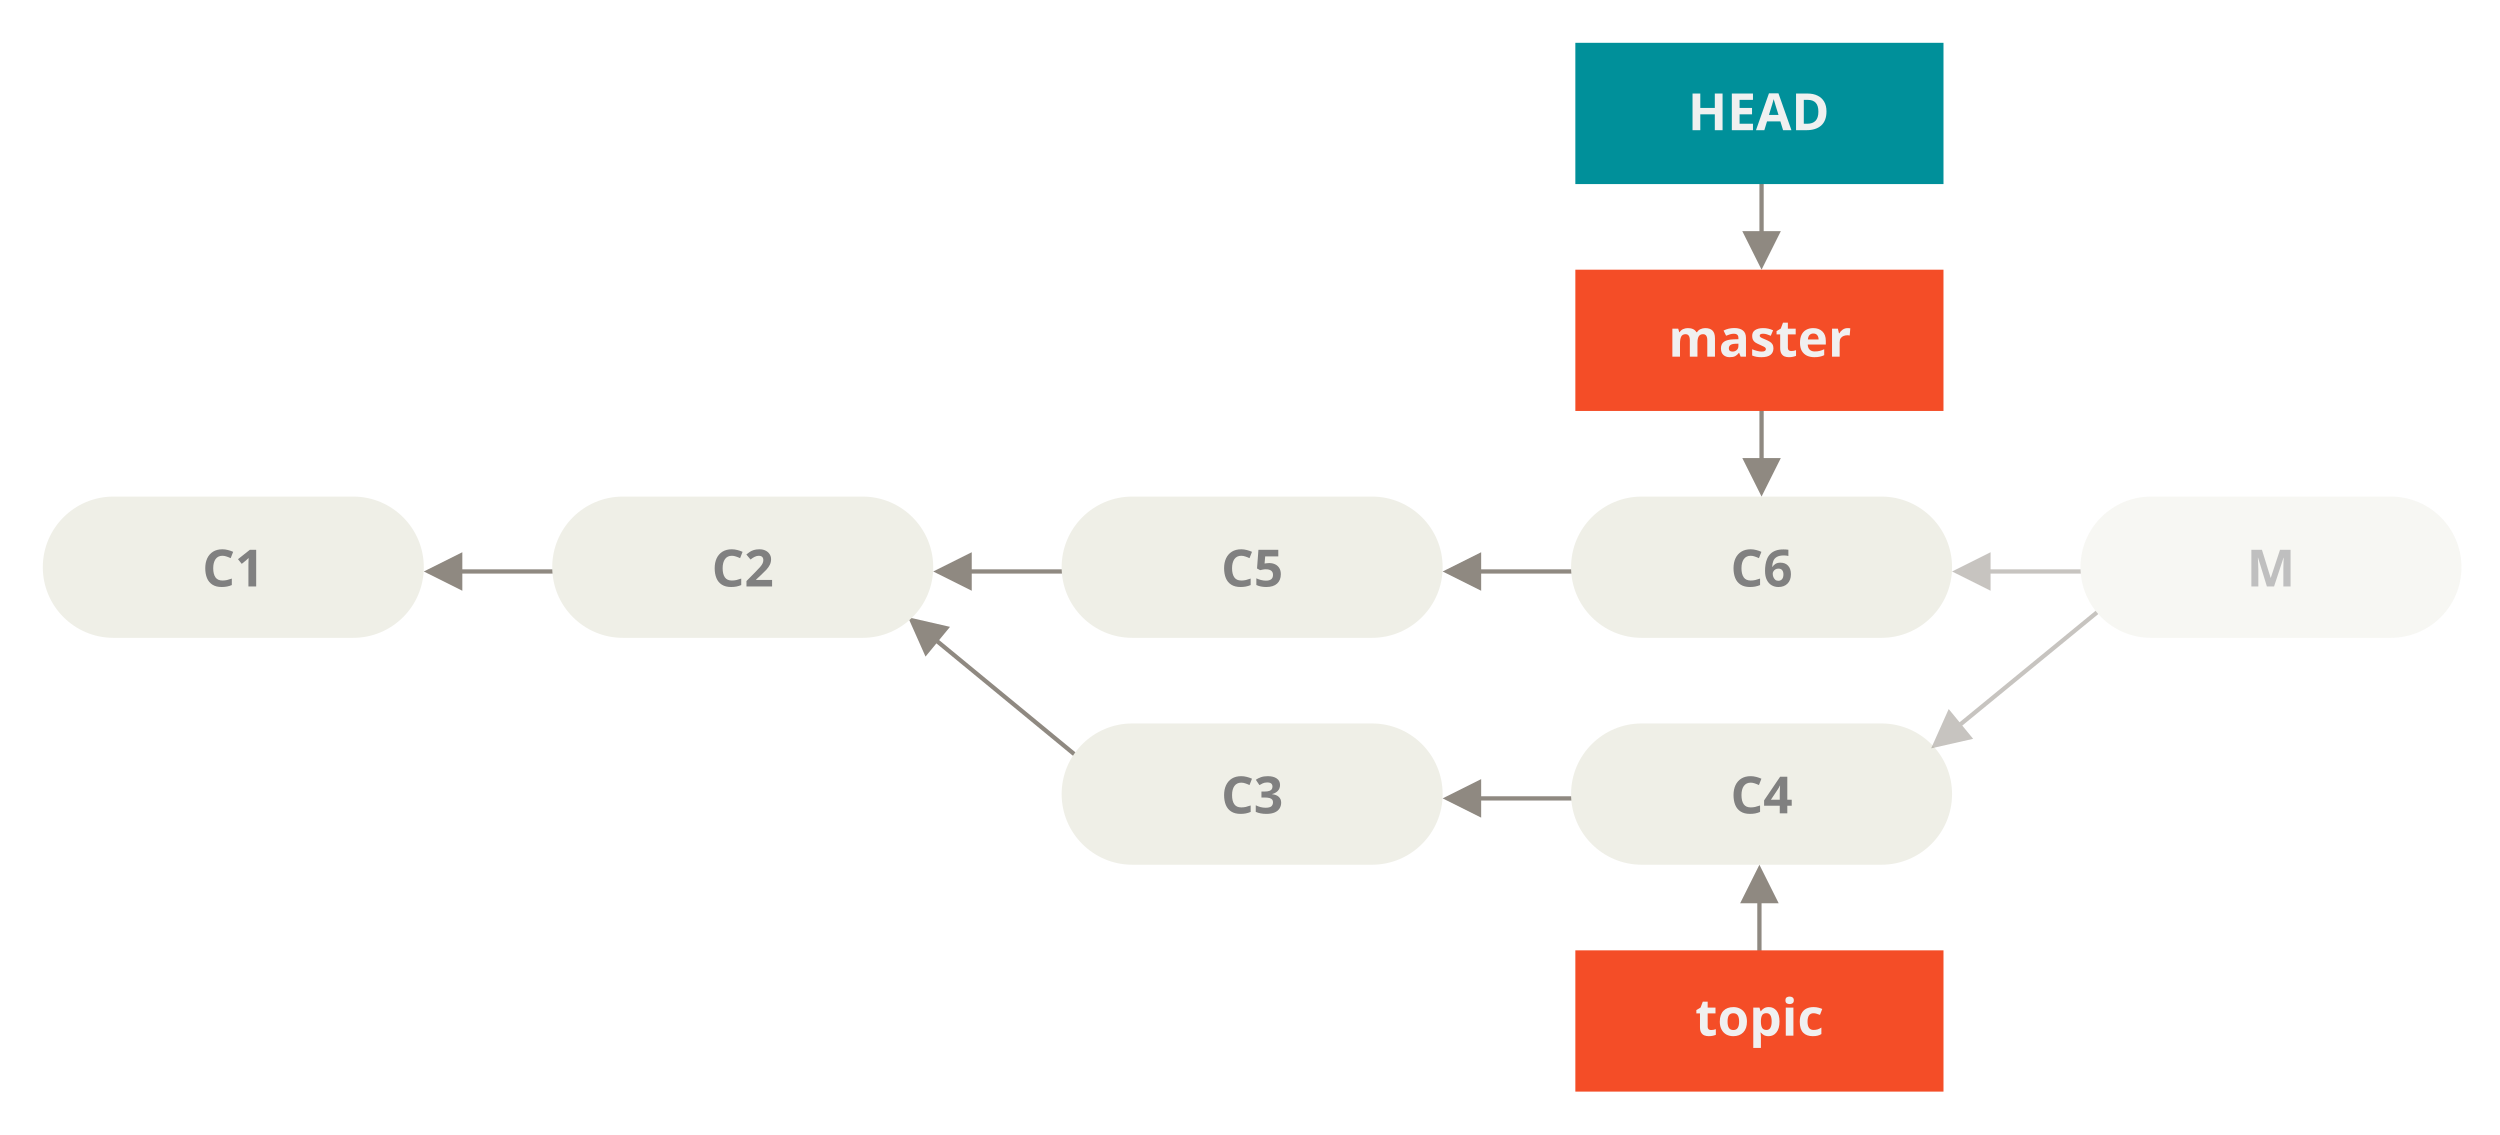
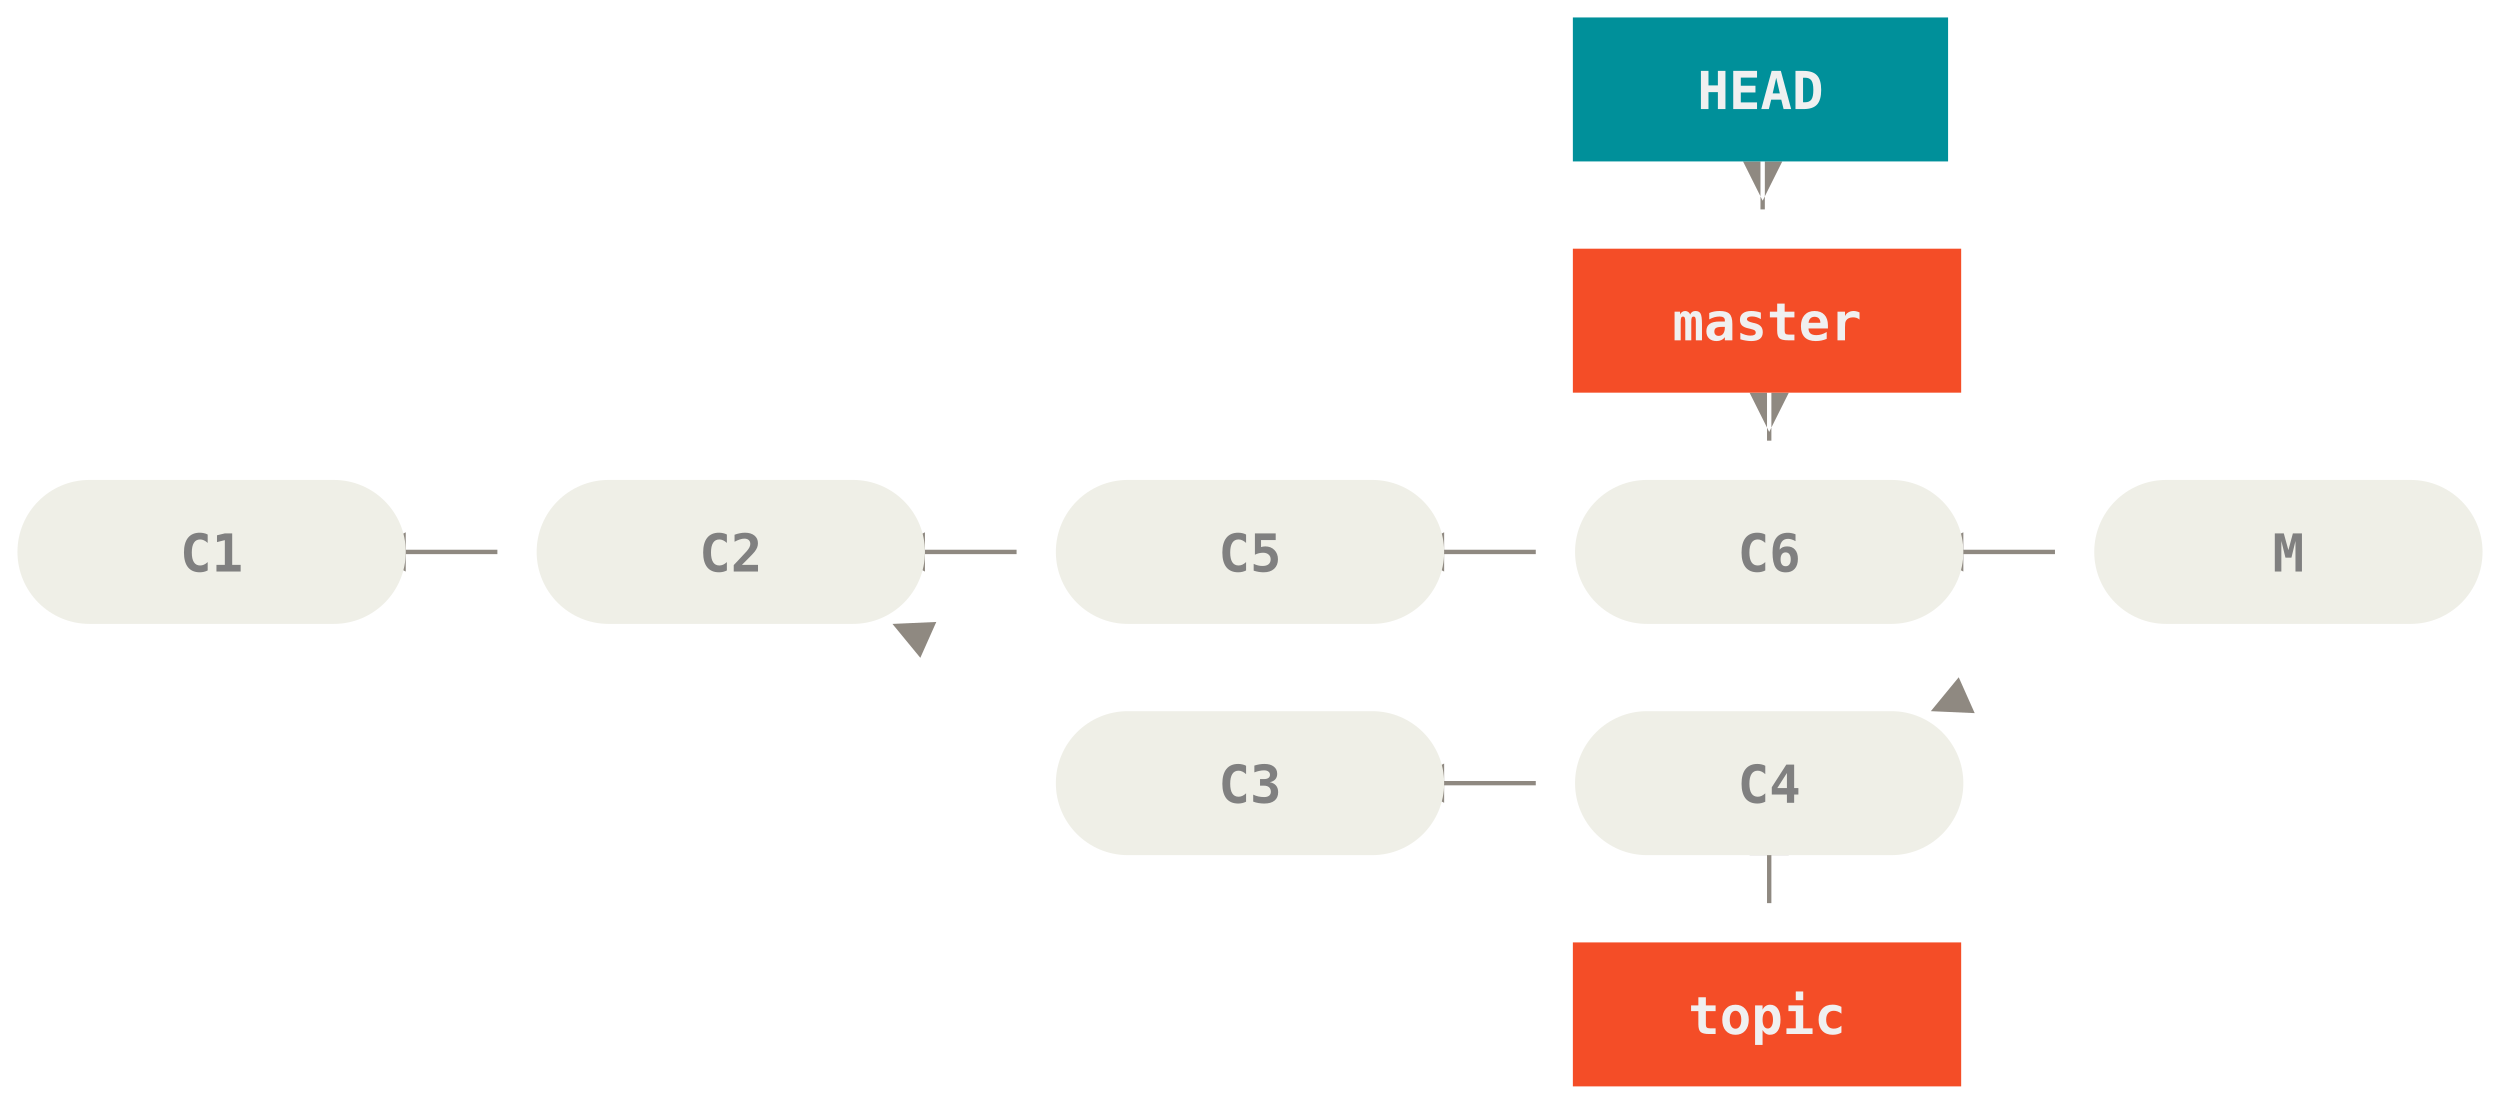
- <svg xmlns="http://www.w3.org/2000/svg" id="svg31407" version="1.1" viewBox="0 0 584 265">
-   <g id="07---Undo-Merge-(reset)" fill="none" fill-rule="evenodd">
-     <g id="brown" transform="translate(10 116)">
-       <rect id="Rectangle-1" width="89" height="33" rx="16.5" fill="#EFEFE7" fill-rule="evenodd" />
-       <text id="C6" fill="#979797" font-family="Source Code Pro" font-size="12px" font-weight="700" text-anchor="middle">
-         <tspan id="tspan31313" x="44.5" y="21" fill="#808080">C1</tspan>
-       </text>
-     </g>
-     <path id="Line-3" d="m219.38 149.52 44.825 36.914-.636.772-44.825-36.914-2.543 3.088-4.087-9.195 9.808 2.248-2.543 3.088z" fill="#8F8981" fill-rule="nonzero" />
-     <g id="Line-+-brown-2" transform="translate(99 116)">
-       <path id="Line" d="m9 17h37v1h-37v4l-9-4.5 9-4.5v4z" fill="#8F8981" fill-rule="nonzero" />
-       <g id="g31325" transform="translate(30)">
-         <rect id="rect31319" width="89" height="33" rx="16.5" fill="#EFEFE7" fill-rule="evenodd" />
-         <text id="text31323" fill="#979797" font-family="Source Code Pro" font-size="12px" font-weight="700" text-anchor="middle">
-           <tspan id="tspan31321" x="44.5" y="21" fill="#808080">C2</tspan>
-         </text>
-       </g>
-     </g>
-     <g id="Line-+-brown-3" transform="translate(218 116)">
-       <path id="path31328" d="m9 17h37v1h-37v4l-9-4.5 9-4.5v4z" fill="#8F8981" fill-rule="nonzero" />
-       <g id="g31336" transform="translate(30)">
-         <rect id="rect31330" width="89" height="33" rx="16.5" fill="#EFEFE7" fill-rule="evenodd" />
-         <text id="text31334" fill="#979797" font-family="Source Code Pro" font-size="12px" font-weight="700" text-anchor="middle">
-           <tspan id="tspan31332" x="44.5" y="21" fill="#808080">C5</tspan>
-         </text>
-       </g>
-     </g>
-     <g id="g31345" transform="translate(248 169)">
-       <rect id="rect31339" width="89" height="33" rx="16.5" fill="#EFEFE7" fill-rule="evenodd" />
-       <text id="text31343" fill="#979797" font-family="Source Code Pro" font-size="12px" font-weight="700" text-anchor="middle">
-         <tspan id="tspan31341" x="44.5" y="21" fill="#808080">C3</tspan>
-       </text>
-     </g>
-     <path id="Line-6" d="m346 186h37v1h-37v4l-9-4.5 9-4.5v4z" fill="#8F8981" fill-rule="nonzero" />
-     <g id="g31354" transform="translate(367 169)">
-       <rect id="rect31348" width="89" height="33" rx="16.5" fill="#EFEFE7" fill-rule="evenodd" />
-       <text id="text31352" fill="#979797" font-family="Source Code Pro" font-size="12px" font-weight="700" text-anchor="middle">
-         <tspan id="tspan31350" x="44.5" y="21" fill="#808080">C4</tspan>
-       </text>
-     </g>
-     <g id="Line-+-brown-4" transform="translate(337 116)">
-       <path id="path31356" d="m9 17h37v1h-37v4l-9-4.5 9-4.5v4z" fill="#8F8981" fill-rule="nonzero" />
-       <g id="g31364" transform="translate(30)">
-         <rect id="rect31358" width="89" height="33" rx="16.5" fill="#EFEFE7" fill-rule="evenodd" />
-         <text id="text31362" fill="#979797" font-family="Source Code Pro" font-size="12px" font-weight="700" text-anchor="middle">
-           <tspan id="tspan31360" x="44.5" y="21" fill="#808080">C6</tspan>
-         </text>
-       </g>
-     </g>
-     <g id="Line-2-+-Line-7-+-brown-5" transform="translate(451 116)" opacity=".5">
-       <path id="Line-2" d="m6.756 52.724 43.814-35.927.634.773-43.814 35.927 2.536 3.093-9.813 2.227 4.106-9.186 2.536 3.093z" fill="#8F8981" fill-rule="nonzero" />
-       <path id="Line-7" d="m14 17h37v1h-37v4l-9-4.5 9-4.5v4z" fill="#8F8981" fill-rule="nonzero" />
-       <g id="g31375" transform="translate(35)">
-         <rect id="rect31369" width="89" height="33" rx="16.5" fill="#EFEFE7" fill-rule="evenodd" />
-         <text id="text31373" fill="#979797" font-family="Source Code Pro" font-size="12px" font-weight="700" text-anchor="middle">
-           <tspan id="tspan31371" x="44.5" y="21" fill="#808080">M</tspan>
-         </text>
-       </g>
-     </g>
-     <g id="Line-4-+-ref-+-Line-4-+-ref-2" transform="translate(368 10)">
-       <g id="Line-4-+-ref" transform="translate(0 53)">
-         <path id="Line-4" d="m43 44v-36h1v36h4l-4.5 9-4.5-9h4z" fill="#8F8981" fill-rule="nonzero" />
-         <g id="ref">
-           <rect id="Rectangle-2" transform="scale(1.0094 1)" width="85.196" height="33" style="fill-rule:evenodd;fill:#f44d27" />
-           <text id="master" transform="translate(.50153 .316)" font-size="12px" font-weight="700" style="fill:#979797;font-family:'Source Code Pro';font-size:12px;font-weight:700;text-anchor:middle">
-             <tspan id="tspan31380" x="42.598" y="20" style="fill:#f0f0f0">master</tspan>
-           </text>
-         </g>
-       </g>
-       <g id="Line-4-+-ref-2">
-         <path id="path31385" d="m43 44v-36h1v36h4l-4.5 9-4.5-9h4z" fill="#8F8981" fill-rule="nonzero" />
-         <g id="symref">
-           <rect id="rect31387" width="86" height="33" fill="#00909A" fill-rule="evenodd" />
-           <text id="text31391" transform="translate(-.17034 .412)" font-size="12px" font-weight="700" style="fill:#979797;font-family:'Source Code Pro';font-size:12px;font-weight:700;text-anchor:middle">
-             <tspan id="tspan31389" x="43" y="20" style="fill:#f0f0f0">HEAD</tspan>
-           </text>
-         </g>
-       </g>
-     </g>
-     <g id="Line-5-+-ref-2" transform="translate(368 202)">
-       <path id="Line-5" transform="matrix(1 0 0 -1 -.5 45)" d="m43 36v-36h1v36h4l-4.5 9-4.5-9z" style="fill-rule:nonzero;fill:#8f8981" />
-       <g id="g31403" transform="translate(0 20)">
-         <rect id="rect31397" transform="scale(.81132 1)" width="106" height="33" style="fill-rule:evenodd;fill:#f44d27" />
-         <text id="text31401" transform="translate(-9.9783 -.074)" font-size="12px" font-weight="700" style="fill:#979797;font-family:'Source Code Pro';font-size:12px;font-weight:700;text-anchor:middle">
-           <tspan id="tspan31399" x="53" y="20" style="fill:#f0f0f0">topic</tspan>
-         </text>
-       </g>
-     </g>
+ <svg xmlns="http://www.w3.org/2000/svg" version="1.1" width="1146" height="506" viewBox="0 0 573 253">
+   <path d="m93 126h21v1h-21v4l-9-4.5 9-4.5z" fill="#8f8981" />
+   <path d="m212 126h21v1h-21v4l-9-4.5 9-4.5z" fill="#8f8981" />
+   <path d="M249.453 163 L212.769 146.662 L214.599 142.551 L204.547 143 L210.938 150.772 L212.769 146.662 Z" fill="#8f8981" />
+   <path d="m331 179h21v1h-21v4l-9-4.5 9-4.5z" fill="#8f8981" />
+   <path d="m331 126h21v1h-21v4l-9-4.5 9-4.5z" fill="#8f8981" />
+   <path d="m450 126h21v1h-21v4l-9-4.5 9-4.5z" fill="#8f8981" />
+   <path d="M487.453 143 L450.769 159.338 L448.938 155.228 L442.547 163 L452.599 163.449 L450.769 159.338 Z" fill="#8f8981" />
+   <path d="m405 90v11h1v-11h4l-4.5 9-4.5-9z" fill="#8f8981" />
+   <path d="m403.5 37v11h1v-11h4l-4.5 9-4.5-9z" fill="#8f8981" />
+   <path d="m405 196v11h1v-11h4l-4.5-9-4.5 9z" fill="#8f8981" />
+   <g>
+     <rect x="4" y="110" width="89" height="33" rx="16.5" ry="16.5" fill="#efefe7" />
+     <text font-size="12px" font-weight="700" font-family="'JetBrains Mono', 'Source Code Pro', monospace" text-anchor="middle">
+       <tspan x="48.5" y="131" fill="gray">C1</tspan>
+     </text>
+   </g>
+   <g>
+     <rect x="123" y="110" width="89" height="33" rx="16.5" ry="16.5" fill="#efefe7" />
+     <text font-size="12px" font-weight="700" font-family="'JetBrains Mono', 'Source Code Pro', monospace" text-anchor="middle">
+       <tspan x="167.5" y="131" fill="gray">C2</tspan>
+     </text>
+   </g>
+   <g>
+     <rect x="242" y="110" width="89" height="33" rx="16.5" ry="16.5" fill="#efefe7" />
+     <text font-size="12px" font-weight="700" font-family="'JetBrains Mono', 'Source Code Pro', monospace" text-anchor="middle">
+       <tspan x="286.5" y="131" fill="gray">C5</tspan>
+     </text>
+   </g>
+   <g>
+     <rect x="242" y="163" width="89" height="33" rx="16.5" ry="16.5" fill="#efefe7" />
+     <text font-size="12px" font-weight="700" font-family="'JetBrains Mono', 'Source Code Pro', monospace" text-anchor="middle">
+       <tspan x="286.5" y="184" fill="gray">C3</tspan>
+     </text>
+   </g>
+   <g>
+     <rect x="361" y="163" width="89" height="33" rx="16.5" ry="16.5" fill="#efefe7" />
+     <text font-size="12px" font-weight="700" font-family="'JetBrains Mono', 'Source Code Pro', monospace" text-anchor="middle">
+       <tspan x="405.5" y="184" fill="gray">C4</tspan>
+     </text>
+   </g>
+   <g>
+     <rect x="361" y="110" width="89" height="33" rx="16.5" ry="16.5" fill="#efefe7" />
+     <text font-size="12px" font-weight="700" font-family="'JetBrains Mono', 'Source Code Pro', monospace" text-anchor="middle">
+       <tspan x="405.5" y="131" fill="gray">C6</tspan>
+     </text>
+   </g>
+   <g>
+     <rect x="480" y="110" width="89" height="33" rx="16.5" ry="16.5" fill="#efefe7" />
+     <text font-size="12px" font-weight="700" font-family="'JetBrains Mono', 'Source Code Pro', monospace" text-anchor="middle">
+       <tspan x="524.5" y="131" fill="gray">M</tspan>
+     </text>
+   </g>
+   <g>
+     <rect x="360.5" y="57" width="89" height="33" fill="#f44d27" />
+     <text font-size="12px" font-weight="700" font-family="'JetBrains Mono', 'Source Code Pro', monospace" text-anchor="middle">
+       <tspan x="405" y="78" fill="#f0f0f0">master</tspan>
+     </text>
+   </g>
+   <g>
+     <rect x="360.5" y="4" width="86" height="33" fill="#00909a" />
+     <text font-size="12px" font-weight="700" font-family="'JetBrains Mono', 'Source Code Pro', monospace" text-anchor="middle">
+       <tspan x="403.5" y="25" fill="#f0f0f0">HEAD</tspan>
+     </text>
+   </g>
+   <g>
+     <rect x="360.5" y="216" width="89" height="33" fill="#f44d27" />
+     <text font-size="12px" font-weight="700" font-family="'JetBrains Mono', 'Source Code Pro', monospace" text-anchor="middle">
+       <tspan x="405" y="237" fill="#f0f0f0">topic</tspan>
+     </text>
  </g>
</svg>
